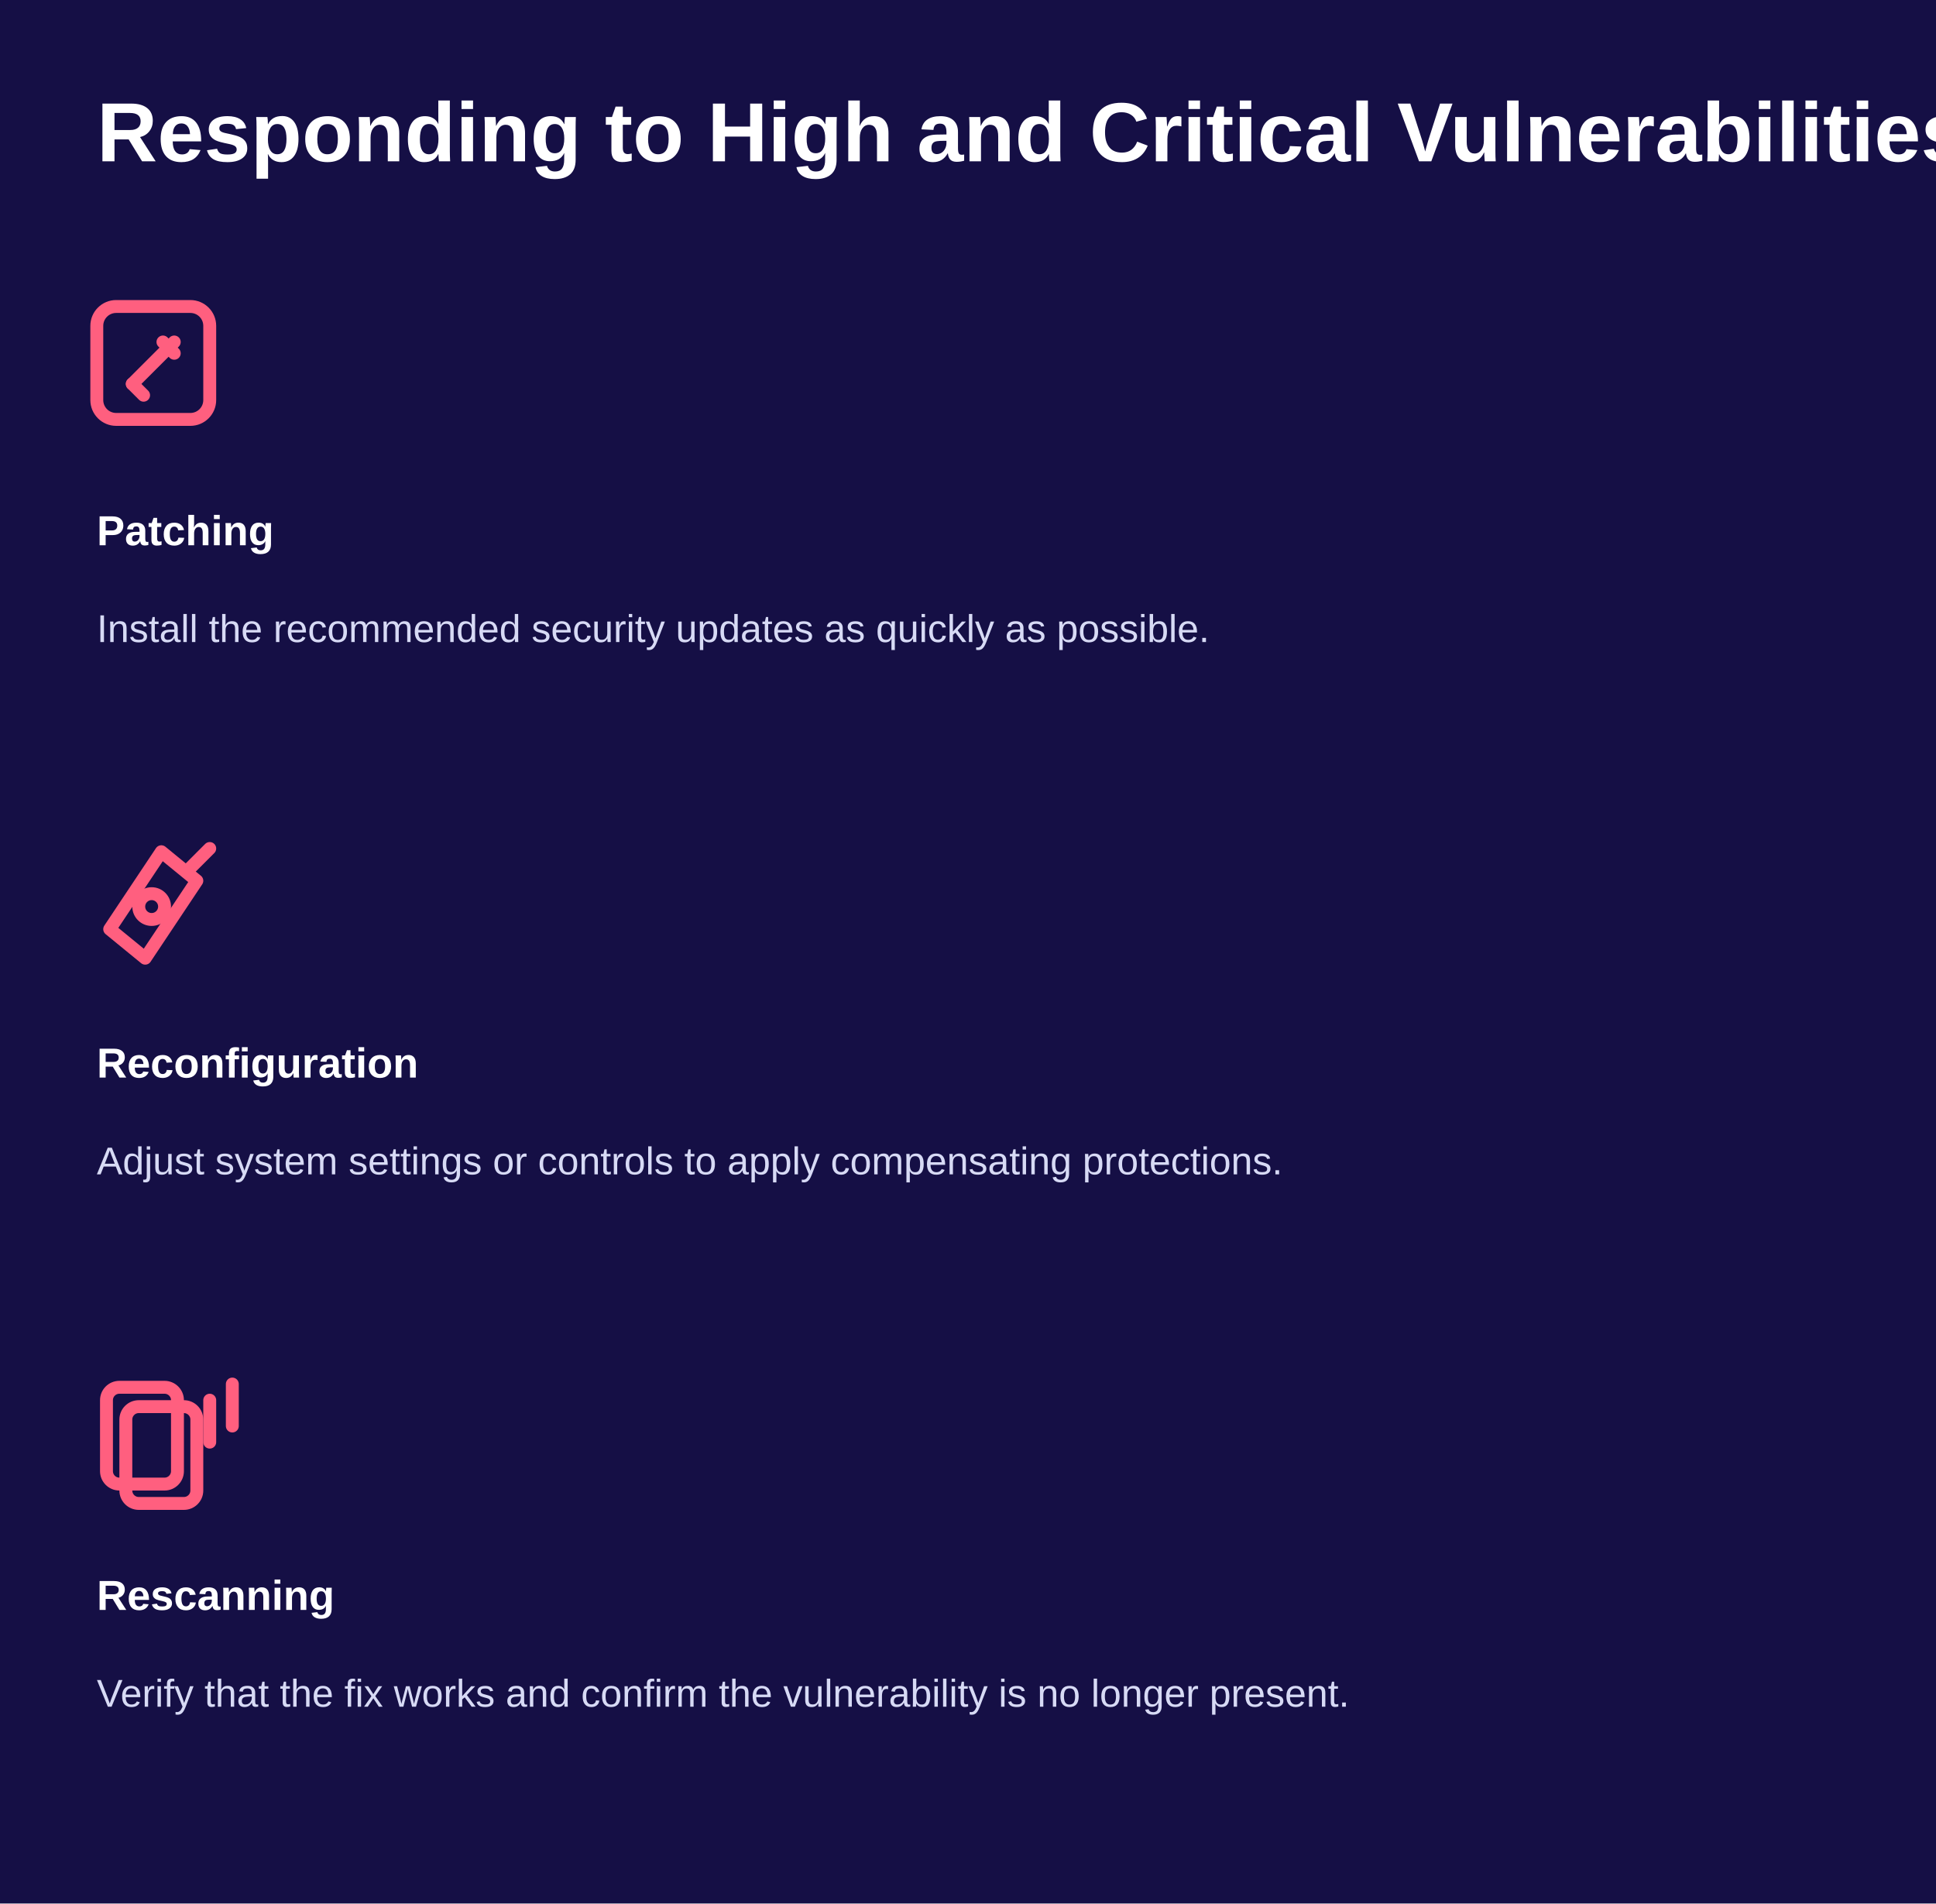
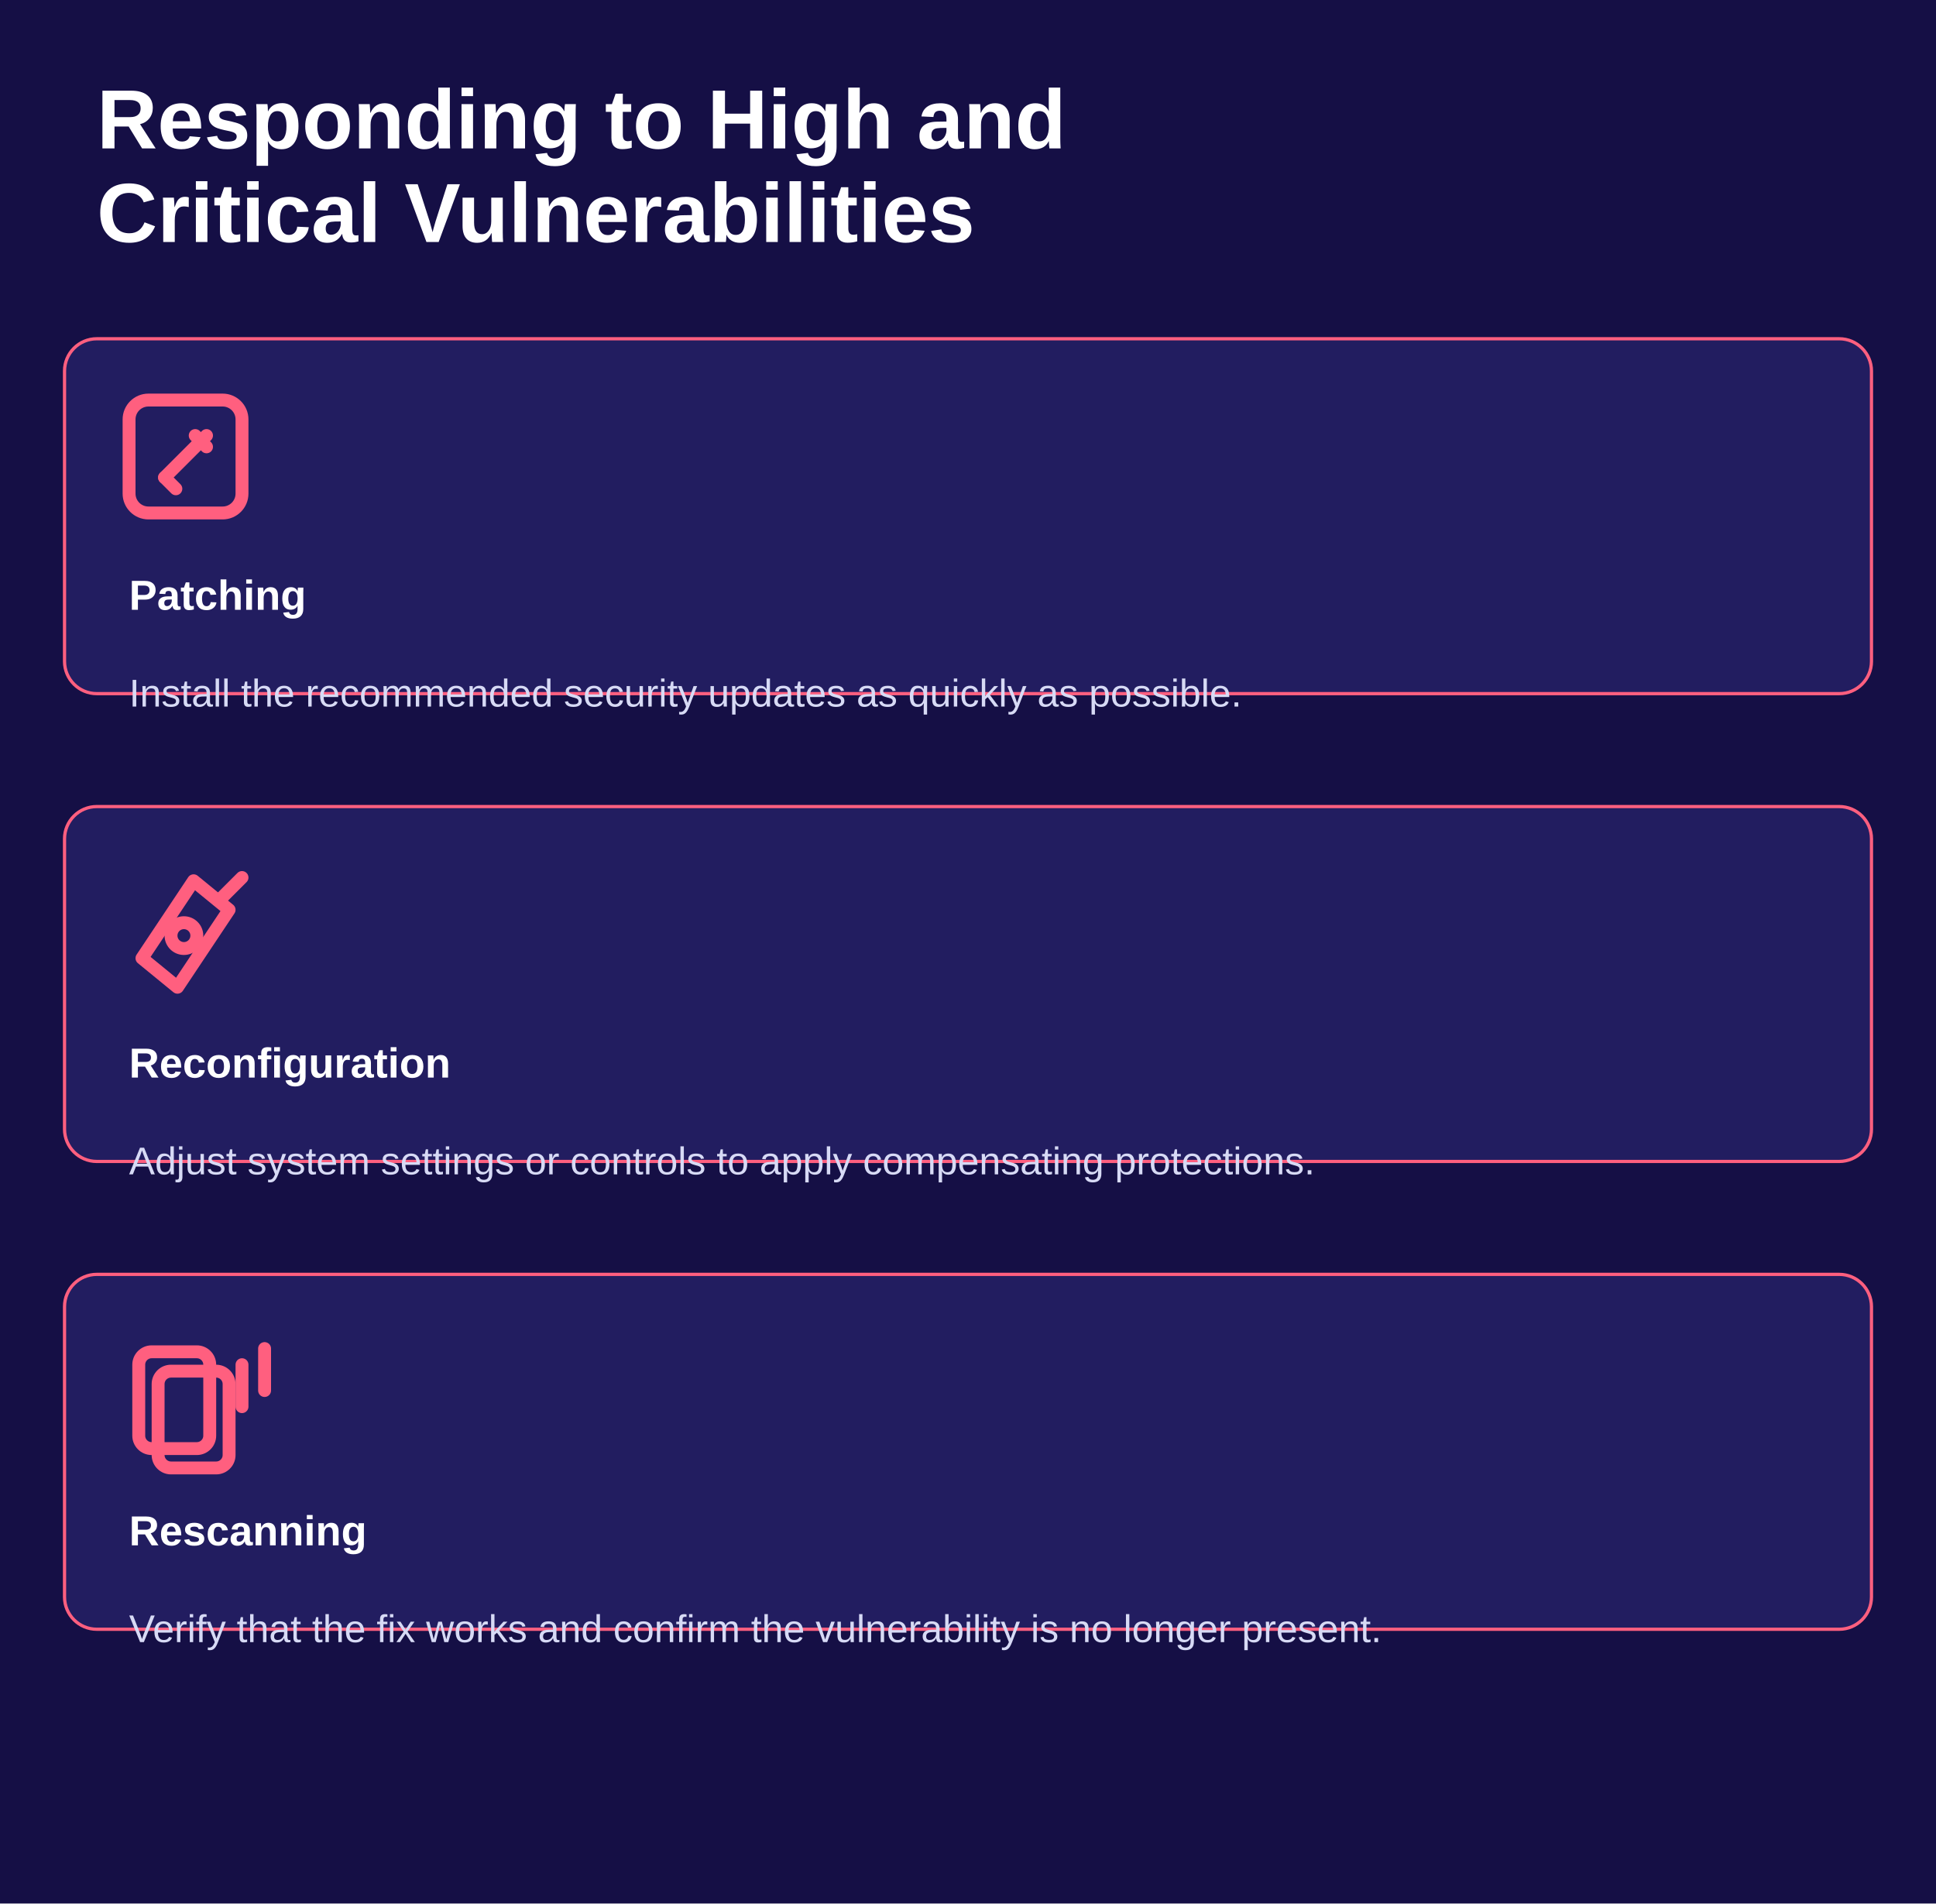
<svg xmlns="http://www.w3.org/2000/svg" width="1200" height="1180" viewBox="0 0 1200 1180" role="img" aria-labelledby="title desc">
  <defs>
    <style>
      .title { fill: #ffffff; font: 700 52px 'Segoe UI', Arial, sans-serif; }
      .cardTitle { fill: #ffffff; font: 700 26px 'Segoe UI', Arial, sans-serif; }
      .body { fill: #d7daf5; font: 400 24px 'Segoe UI', Arial, sans-serif; }
      .icon { fill: none; stroke: #ff5f7f; stroke-width: 8; stroke-linecap: round; stroke-linejoin: round; }
    </style>
  </defs>
  <rect width="1200" height="1180" fill="#150f45" />
-   <text x="60" y="100" class="title">Responding to High and Critical Vulnerabilities</text>
-   <g transform="translate(60, 190)">
+   <text x="60" y="92" class="title">Responding to High and</text>
+   <text x="60" y="150" class="title">Critical Vulnerabilities</text>
+   <rect x="40" y="210" width="1120" height="220" rx="20" fill="#221d60" stroke="#ff5f7f" stroke-width="2" />
+   <g transform="translate(80, 248)">
    <rect x="0" y="0" width="70" height="70" rx="12" class="icon" />
    <path d="M22 48 L48 22" class="icon" />
    <path d="M41 22 L48 29" class="icon" />
    <path d="M22 48 L29 55" class="icon" />
  </g>
-   <text x="60" y="338" class="cardTitle">Patching</text>
-   <text x="60" y="398" class="body">Install the recommended security updates as quickly as possible.</text>
-   <g transform="translate(60, 520)">
+   <text x="80" y="378" class="cardTitle">Patching</text>
+   <text x="80" y="438" class="body">Install the recommended security updates as quickly as possible.</text>
+   <rect x="40" y="500" width="1120" height="220" rx="20" fill="#221d60" stroke="#ff5f7f" stroke-width="2" />
+   <g transform="translate(80, 538)">
    <path d="M8 56 L40 8 L62 26 L30 74 Z" class="icon" />
    <circle cx="34" cy="42" r="8" class="icon" />
    <path d="M56 20 L70 6" class="icon" />
  </g>
-   <text x="60" y="668" class="cardTitle">Reconfiguration</text>
-   <text x="60" y="728" class="body">Adjust system settings or controls to apply compensating protections.</text>
-   <g transform="translate(60, 850)">
+   <text x="80" y="668" class="cardTitle">Reconfiguration</text>
+   <text x="80" y="728" class="body">Adjust system settings or controls to apply compensating protections.</text>
+   <rect x="40" y="790" width="1120" height="220" rx="20" fill="#221d60" stroke="#ff5f7f" stroke-width="2" />
+   <g transform="translate(80, 828)">
    <rect x="6" y="10" width="44" height="60" rx="8" class="icon" />
    <rect x="18" y="22" width="44" height="60" rx="8" class="icon" />
    <path d="M70 18 L70 44" class="icon" />
    <path d="M84 8 L84 34" class="icon" />
  </g>
-   <text x="60" y="998" class="cardTitle">Rescanning</text>
-   <text x="60" y="1058" class="body">Verify that the fix works and confirm the vulnerability is no longer present.</text>
+   <text x="80" y="958" class="cardTitle">Rescanning</text>
+   <text x="80" y="1018" class="body">Verify that the fix works and confirm the vulnerability is no longer present.</text>
</svg>
